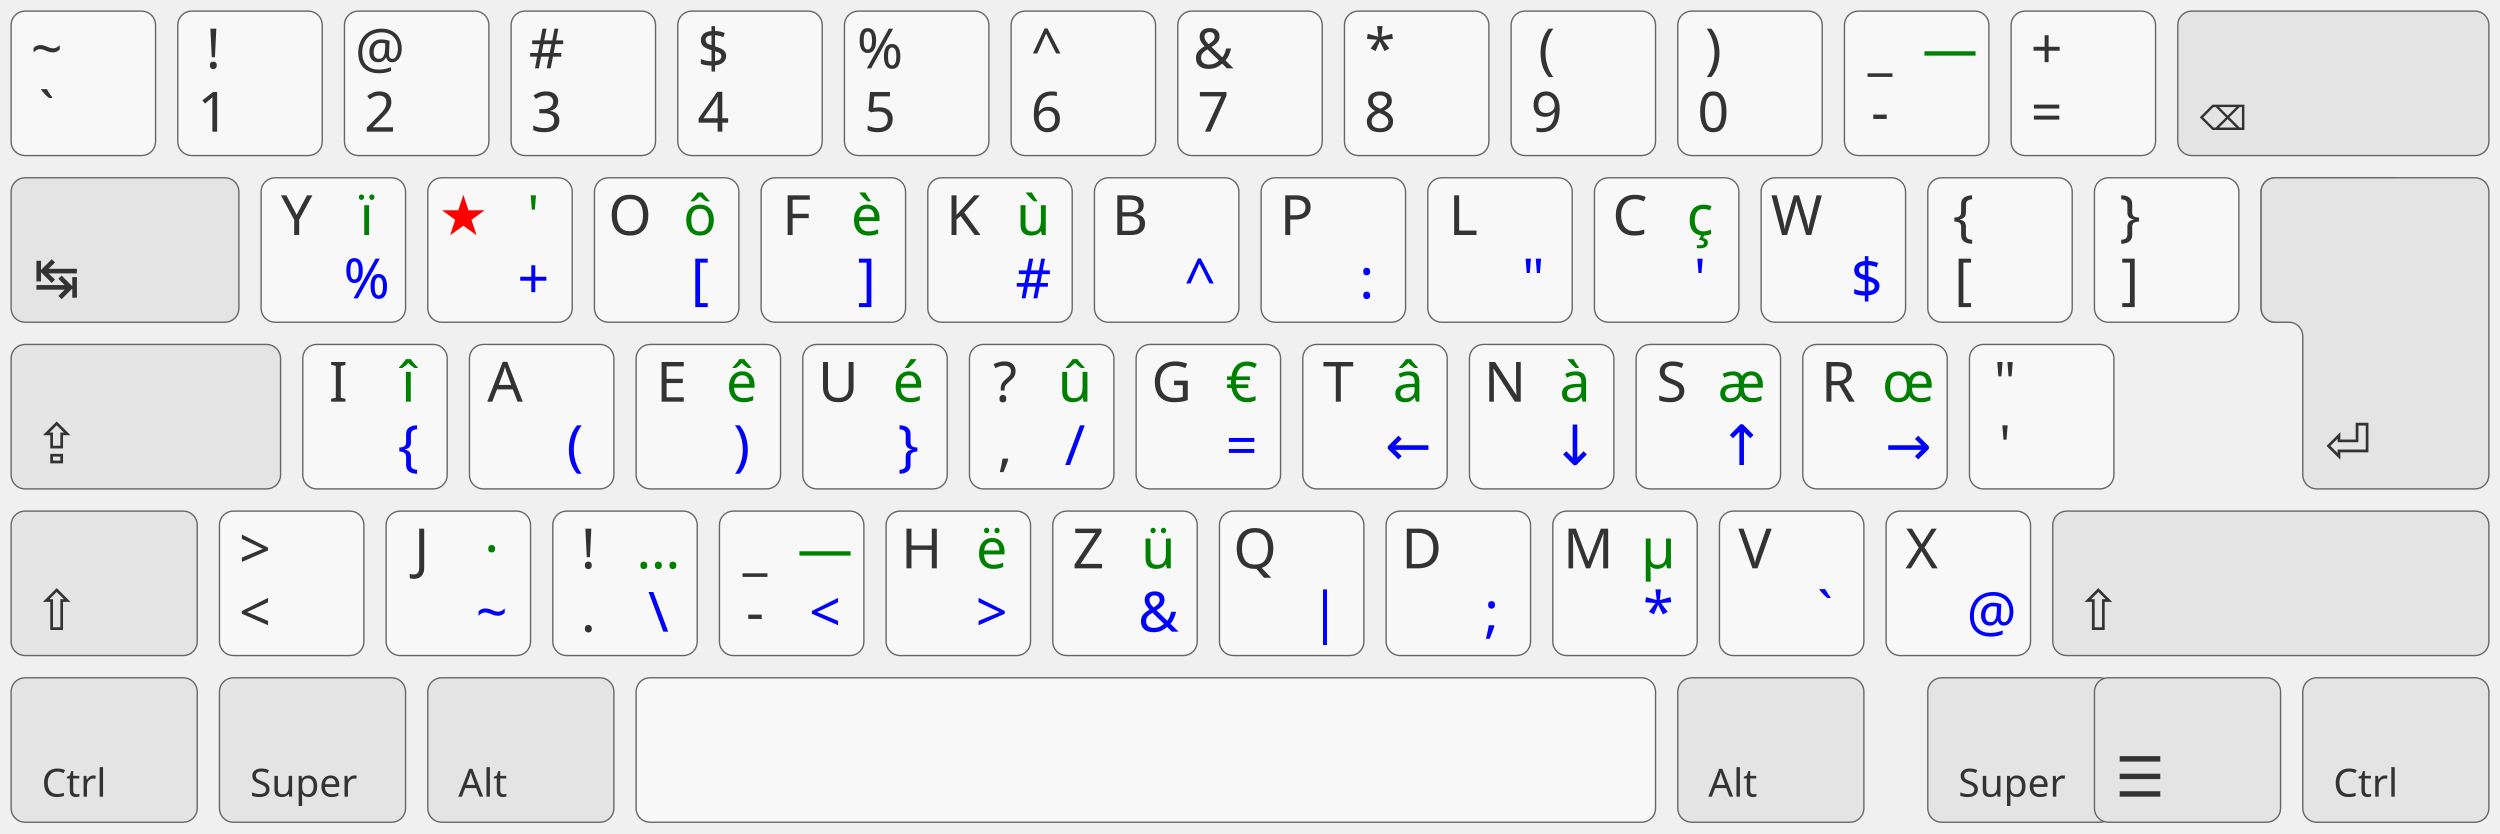
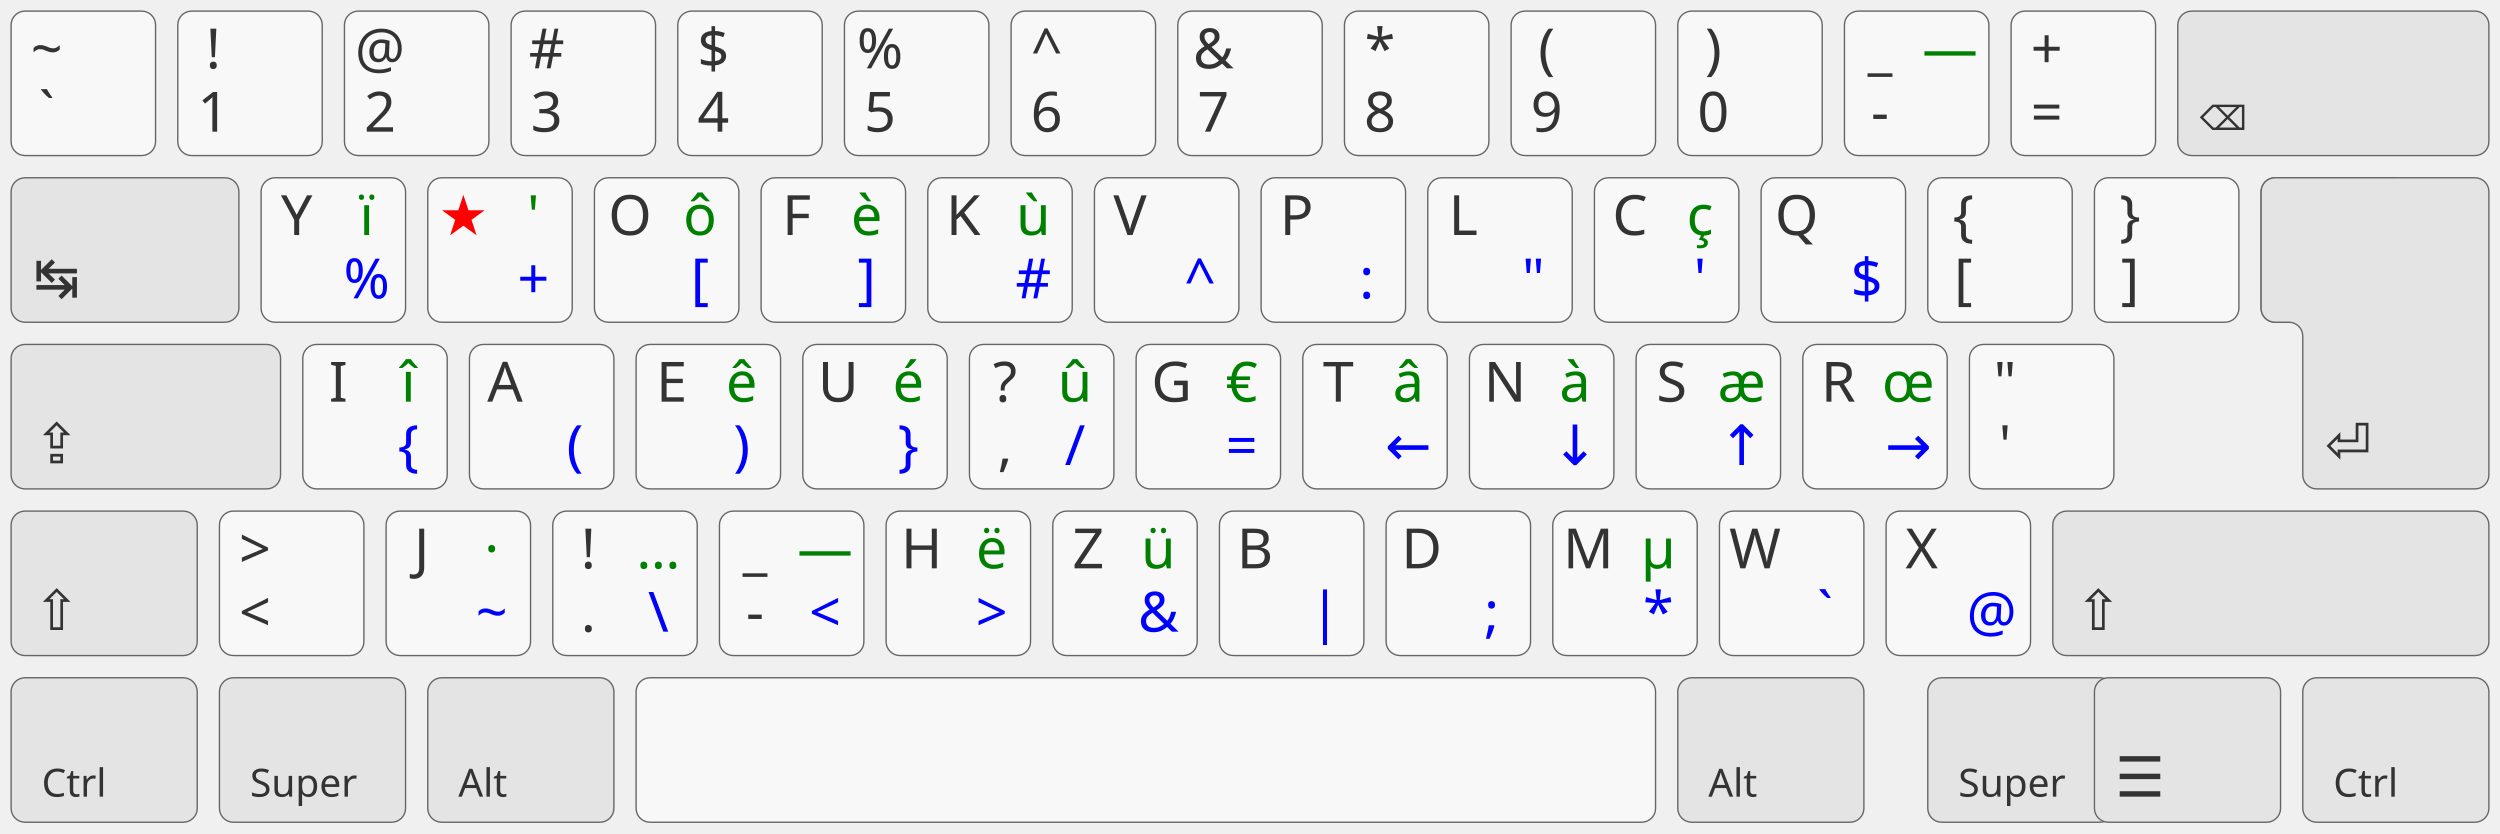
<svg xmlns="http://www.w3.org/2000/svg" viewBox="0 0 900 300" platform="gnu" theme="" class="iso intlBackslash mixed">
  <style>
    rect, path {
      stroke: #666;
      stroke-width: .5px;
      fill: #f8f8f8;
    }
    .specialKey,
    .specialKey rect,
    .specialKey path {
      fill: #e4e4e4;
    }
    text {
      fill: #333;
      font: normal 20px sans-serif;
      text-align: center;
    }
    #Backspace text {
      font-size: 12px;
    }

    #Escape { display: none; }

    #row_AE { transform: translate(4px, 4px); }
    #row_AD { transform: translate(4px, 64px); }
    #row_AC { transform: translate(4px, 124px); }
    #row_AB { transform: translate(4px, 184px); }
    #row_AA { transform: translate(4px, 244px); }

    /* Backslash + Enter */
    #Enter path.alt,
    #Enter     .iso,
    #Backslash .iso,
    .alt #Enter rect.ansi,
    .iso #Enter rect.ansi,
    .iso #Enter text.ansi,
    .alt #Backslash .ansi,
    .iso #Backslash .ansi { display: none; }
    #Enter text.ansi,
    .alt #Enter     .alt,
    .iso #Enter     .iso,
    .iso #Backslash .iso { display: block; }
    .iso #Backslash { transform: translate(765px, 60px); }
    .alt #Backslash { transform: translate(780px, -60px); }

    /* Backspace + IntlYen */
    #IntlYen, #Backspace .alt,
    .intlYen  #Backspace .ansi { display: none; }
    .intlYen  #Backspace .alt,
    .intlYen  #IntlYen { display: block; }

    /* ShiftLeft + IntlBackslash */
    #IntlBackslash, #ShiftLeft .iso,
    .intlBackslash  #ShiftLeft .ansi { display: none; }
    .intlBackslash  #ShiftLeft .iso,
    .intlBackslash  #IntlBackslash { display: block; }

    /* ShiftRight + IntlRo */
    #IntlRo, #ShiftRight .abnt,
    .intlRo  #ShiftRight .ansi { display: none; }
    .intlRo  #ShiftRight .abnt,
    .intlRo  #IntlRo { display: block; }

    .specialKey   .ergo,
    .specialKey   .ol60,
    .specialKey   .ol50,
    .specialKey   .ol40,
    #Space        .ol60,
    #Space        .ol50,
    #Space        .ol40,
    #Backquote    .ol60,
    #BracketRight .ol60,
    #Equal        .ol60,
    .ergo #CapsLock,
    .ergo #Space      rect,
    .ergo #Backslash  rect,
    .ergo .specialKey rect,
    .ergo .specialKey text { display: none; }
    .ol50 #Escape,
    .ol40 #Escape,
    .ol60 #Space        .ol60,
    .ol50 #Space        .ol50,
    .ol40 #Space        .ol40,
    .ol60 #Backquote    .ol60,
    .ol60 #BracketRight .ol60,
    .ol60 #Backslash    .ol60,
    .ol60 #Equal        .ol60,
    .ol60 .specialKey   .ol60,
    .ol50 .specialKey   .ol50,
    .ol40 .specialKey   .ol40,
    .ergo .specialKey   .ergo { display: block; }

    .ol50 .pinkyKey, .ol50 #ContextMenu,
    .ol40 .pinkyKey, .ol40 #ContextMenu,
    .ol40 #row_AE .numberKey { display: none; }

    .ergo #row_AE       { transform: translate(94px, 4px); }
    .ergo #row_AD       { transform: translate(64px, 64px); }
    .ergo #row_AC       { transform: translate(49px, 124px); }
    .ergo #row_AB       { transform: translate(19px, 184px); }

    .ergo #Tab          { transform: translate(15px, 0px); }
    .ergo #ShiftLeft    { transform: translate(60px, 0px); }
    .ergo #ControlLeft  { transform: translate(75px, 0px); }
    .ergo #MetaLeft     { transform: translate(150px, 0px); }
    .ergo #AltLeft      { transform: translate(240px, 0px); }
    .ergo #Space        { transform: translate(315px, 0px); }
    .ergo #AltRight     { transform: translate(540px, 0px); }
    .ergo #MetaRight    { transform: translate(630px, 0px); }
    .ergo #ControlRight { transform: translate(750px, 0px); }

    .ergo .left         { transform: translate(-15px, 0px); }
    .ergo .right        { transform: translate(15px, 0px); }

    .ol60 .left         { transform: translate(-75px, 0px); }
    .ol60 #ControlRight { transform: translate(810px, 0px); }
    .ol60 #Backquote    { transform: translate(-15px, 0px); }
    .ol60 #ShiftRight   { transform: translate(795px, 0px); }
    .ol60 #ContextMenu  { transform: translate(750px, 0px); }
    .ol60 #Backslash    { transform: translate(690px, 120px); }
    .ol60 #Backspace    { transform: translate(277.5px, 60px); }
    .ol60 #Enter        { transform: translate(322.5px, 60px); }

    .ol50 #Escape       { transform: translate(-15px, 0px); }
    .ol50 #Backspace    { transform: translate(660px, 0px); }
    .ol50 #Enter        { transform: translate(705px, -60px); }

    .ol40 #Escape       { transform: translate(-15px, 120px); }
    .ol40 #Backspace    { transform: translate(660px, 60px); }
    .ol40 #Enter        { transform: translate(705px, 0px); }

    [platform="gnu"].ergo .specialKey .win,
    [platform="gnu"].ergo .specialKey .mac,
    [platform="win"].ergo .specialKey .gnu,
    [platform="win"].ergo .specialKey .mac { display: none; }
    .ergo .specialKey .mac,
    [platform="gnu"].ergo .specialKey .gnu,
    [platform="win"].ergo .specialKey .win { display: block; }

    /* swap Alt/Meta for MacOSX */
    [platform="gnu"].ergo #MetaLeft,
    [platform="win"].ergo #MetaLeft,
                    .ergo #AltLeft   { transform: translate(150px, 0px); }
    [platform="gnu"].ergo #AltLeft,
    [platform="win"].ergo #AltLeft,
                    .ergo #MetaLeft  { transform: translate(240px, 0px); }
    [platform="gnu"].ergo #AltRight,
    [platform="win"].ergo #AltRight,
                    .ergo #MetaRight { transform: translate(570px, 0px); }
    [platform="gnu"].ergo #MetaRight,
    [platform="win"].ergo #MetaRight,
                    .ergo #AltRight  { transform: translate(660px, 0px); }

    #NonConvert, #Convert, #KanaMode,
    #Lang1, #Lang2,
    #Space .jis,
    #Space .ks,
    .ks  #Space .ansi,
    .ks  #Space .jis,
    .jis #Space .ansi,
    .jis #Space .ks { display: none; }
    .ks  #Space .ks,
    .jis #NonConvert, .jis #Convert, .jis #KanaMode,
    .ks #Lang1, .ks #Lang2,
    .jis #Space .jis { display: block; }

    #Backquote .jis,
    #CapsLock  .jis,
    .jis #Backquote .ansi,
    .jis #CapsLock  .ansi { display: none; }
    .jis #Backquote .jis,
    .jis #CapsLock .jis { display: block; }

    #Lang1 text,
    #Lang2 text,
    #Convert text,
    #NonConvert text,
    .jis #CapsLock text { font-size: 14px; }
    #KanaMode text,
    .jis #Backquote text { font-size: 10px; }

    .specialKey .win,
    .specialKey .gnu {
      display: none;
      font-size: 14px;
    }

    /* display MacOSX by default */
    [platform="gnu"] .specialKey .win,
    [platform="gnu"] .specialKey .mac,
    [platform="win"] .specialKey .gnu,
    [platform="win"] .specialKey .mac { display: none; }
    [platform="mac"] .specialKey .mac,
    [platform="gnu"] .specialKey .gnu,
    [platform="win"] .specialKey .win { display: block; }

    /* swap Alt/Meta for MacOSX */
    [platform="gnu"] #MetaLeft,
    [platform="win"] #MetaLeft,  #AltLeft   { transform: translate(75px, 0px); }
    [platform="gnu"] #AltLeft,
    [platform="win"] #AltLeft,   #MetaLeft  { transform: translate(150px, 0px); }
    [platform="gnu"] #AltRight,
    [platform="win"] #AltRight,  #MetaRight { transform: translate(600px, 0px); }
    [platform="gnu"] #MetaRight,
    [platform="win"] #MetaRight, #AltRight  { transform: translate(675px, 0px); }

    g:target rect, .press rect,
    g:target path, .press path {
      fill: #aad;
    }

    [theme="reach"] .pinkyKey  rect { fill: hsl(  0, 100%, 90%); }
    [theme="reach"] .numberKey rect { fill: hsl( 42, 100%, 90%); }
    [theme="reach"] .letterKey rect { fill: hsl(122, 100%, 90%); }
    [theme="reach"] .homeKey   rect { fill: hsl(122, 100%, 75%); }
    [theme="reach"] .press     rect { fill: #aaf; }

    [theme="hints"] [finger="m1"] rect { fill: hsl(  0, 100%, 95%); }
    [theme="hints"] [finger="l2"] rect { fill: hsl( 42, 100%, 85%); }
    [theme="hints"] [finger="r2"] rect { fill: hsl( 61, 100%, 85%); }
    [theme="hints"] [finger="l3"] rect,
    [theme="hints"] [finger="r3"] rect { fill: hsl(136, 100%, 85%); }
    [theme="hints"] [finger="l4"] rect,
    [theme="hints"] [finger="r4"] rect { fill: hsl(200, 100%, 85%); }
    [theme="hints"] [finger="l5"] rect,
    [theme="hints"] [finger="r5"] rect { fill: hsl(230, 100%, 85%); }
    [theme="hints"] .specialKey   rect,
    [theme="hints"] .specialKey   path { fill: #e4e4e4; }
    [theme="hints"] .hint         rect { fill: #a33; }
    [theme="hints"] .press        rect { fill: #335; }
    [theme="hints"] .press        text { fill: #fff; }
    [theme="hints"] .hint text {
      font-weight: bold;
      fill: white;
    }

    /* dimmed AltGr + bold dead keys */
    .level3, .level4 { fill: blue; opacity: .5; }
    .level5, .level6 { fill: green; display: none }
    .deadKey {
      fill: red;
      font-size: 14px;
    }
    .diacritic  {
      font-size: 20px;
      font-weight: bolder;
    }

    /* hide Level4 (Shift+AltGr) unless AltGr is pressed */
    .level4        { display: none; }
    .altgr .level4 { display: block; }

    /* highlight AltGr + Dead Keys */
    .dk .level1, .altgr .level1,
    .dk .level2, .altgr .level2 { opacity: 0.25; display: block; }
    .dk .level5, .altgr .level3,
    .dk .level6, .altgr .level4,
    .mixed .level3, .mixed .level5 { opacity: 1; display: block;}
    .dk .level3, .dk .level4,
    .mixed .level4, .mixed .level6 { display: none; }

    /* Translate level5 upward if mixed */
    .mixed .level5 {transform: translate(0px, -22.8px);}

    /* Adding Base class option to display Alpha + dk layers */
    .base .level3, .base .level4 { display: none;}
    .base .level5  { opacity: 0.5; display: block;}

    @media (prefers-color-scheme: dark) {
      rect, path { stroke: #777; fill: #444; }
      .specialKey, .specialKey rect, .specialKey path { fill: #333; }
      g:target rect, .press rect, g:target path, .press path { fill: #558; }
      text { fill: #999; }
      .level3, .level4 { fill: #99f; }
      .level5, .level6 { fill: #6d6; }
      .deadKey { fill: #f44; }

      [theme="reach"] .pinkyKey  rect { fill: hsl(  0, 60%, 25%); }
      [theme="reach"] .numberKey rect { fill: hsl( 42, 60%, 27%); }
      [theme="reach"] .letterKey rect { fill: hsl(122, 75%, 20%); }
      [theme="reach"] .homeKey   rect { fill: hsl(122, 70%, 25%); }
      [theme="reach"] .press     rect { fill: #449; }

      [theme="hints"] [finger="m1"] rect { fill: hsl(  0, 100%, 95%); }
      [theme="hints"] [finger="l2"] rect { fill: hsl( 42, 100%, 85%); }
      [theme="hints"] [finger="r2"] rect { fill: hsl( 61, 100%, 85%); }
      [theme="hints"] [finger="l3"] rect,
      [theme="hints"] [finger="r3"] rect { fill: hsl(136, 100%, 85%); }
      [theme="hints"] [finger="l4"] rect,
      [theme="hints"] [finger="r4"] rect { fill: hsl(200, 100%, 85%); }
      [theme="hints"] [finger="l5"] rect,
      [theme="hints"] [finger="r5"] rect { fill: hsl(230, 100%, 85%); }
      [theme="hints"] .specialKey   rect,
      [theme="hints"] .specialKey   path { fill: #e4e4e4; }
      [theme="hints"] .hint         rect { fill: #a33; }
      [theme="hints"] .press        rect { fill: #335; }
      [theme="hints"] .press        text { fill: #fff; }
      [theme="hints"] .hint text {
        font-weight: bold;
        fill: white;
      }
    }
  </style>
  <g id="row_AE" text-anchor="middle">
    <g class="left">
      <g class="specialKey" finger="l5" id="Escape" transform="translate(0, 0)">
        <rect class="ergo" width="67" height="52" rx="5" ry="5" />
        <text class="ergo" width="22" height="22" x="16.4" y="42.8">⎋</text>
      </g>
      <g class="pinkyKey" finger="l5" id="Backquote" transform="translate(0, 0)">
        <rect class="specialKey jis" width="52" height="52" rx="5" ry="5" />
        <rect class="ansi alt iso" width="52" height="52" rx="5" ry="5" />
        <rect class="ol60" width="67" height="52" rx="5" ry="5" />
        <text class="jis" width="22" height="22" x="26" y="20">半角</text>
        <text class="jis" width="22" height="22" x="26" y="32">全角</text>
        <text class="jis" width="22" height="22" x="26" y="44">漢字</text>
        <g class="ansi key">
          <text class="level1" width="22" height="22" x="12.8" y="43.4">`</text>
          <text class="level2" width="22" height="22" x="12.8" y="20.6">~</text>
          <text class="level3" width="22" height="22" x="38" y="43.4" />
          <text class="level4" width="22" height="22" x="38" y="20.6" />
          <text class="level5 dk" width="22" height="22" x="38" y="43.4" />
          <text class="level6 dk" width="22" height="22" x="38" y="20.6" />
        </g>
      </g>
      <g class="numberKey" finger="l5" id="Digit1" transform="translate(60, 0)">
        <rect class="" width="52" height="52" rx="5" ry="5" />
        <g class="key">
          <text class="level1" width="22" height="22" x="12.8" y="43.4">1</text>
          <text class="level2" width="22" height="22" x="12.8" y="20.6">!</text>
          <text class="level3" width="22" height="22" x="38" y="43.4" />
          <text class="level4" width="22" height="22" x="38" y="20.6" />
          <text class="level5 dk" width="22" height="22" x="38" y="43.4" />
          <text class="level6 dk" width="22" height="22" x="38" y="20.6" />
        </g>
      </g>
      <g class="numberKey" finger="l5" id="Digit2" transform="translate(120, 0)">
        <rect class="" width="52" height="52" rx="5" ry="5" />
        <g class="key">
          <text class="level1" width="22" height="22" x="12.8" y="43.4">2</text>
          <text class="level2" width="22" height="22" x="12.8" y="20.6">@</text>
          <text class="level3" width="22" height="22" x="38" y="43.4" />
          <text class="level4" width="22" height="22" x="38" y="20.6" />
          <text class="level5 dk" width="22" height="22" x="38" y="43.4" />
          <text class="level6 dk" width="22" height="22" x="38" y="20.6" />
        </g>
      </g>
      <g class="numberKey" finger="l4" id="Digit3" transform="translate(180, 0)">
        <rect class="" width="52" height="52" rx="5" ry="5" />
        <g class="key">
          <text class="level1" width="22" height="22" x="12.8" y="43.4">3</text>
          <text class="level2" width="22" height="22" x="12.8" y="20.6">#</text>
          <text class="level3" width="22" height="22" x="38" y="43.4" />
          <text class="level4" width="22" height="22" x="38" y="20.6" />
          <text class="level5 dk" width="22" height="22" x="38" y="43.4" />
          <text class="level6 dk" width="22" height="22" x="38" y="20.6" />
        </g>
      </g>
      <g class="numberKey" finger="l3" id="Digit4" transform="translate(240, 0)">
        <rect class="" width="52" height="52" rx="5" ry="5" />
        <g class="key">
          <text class="level1" width="22" height="22" x="12.8" y="43.4">4</text>
          <text class="level2" width="22" height="22" x="12.8" y="20.6">$</text>
          <text class="level3" width="22" height="22" x="38" y="43.4" />
          <text class="level4" width="22" height="22" x="38" y="20.6" />
          <text class="level5 dk" width="22" height="22" x="38" y="43.4" />
          <text class="level6 dk" width="22" height="22" x="38" y="20.6" />
        </g>
      </g>
      <g class="numberKey" finger="l2" id="Digit5" transform="translate(300, 0)">
        <rect class="" width="52" height="52" rx="5" ry="5" />
        <g class="key">
          <text class="level1" width="22" height="22" x="12.8" y="43.4">5</text>
          <text class="level2" width="22" height="22" x="12.8" y="20.6">%</text>
          <text class="level3" width="22" height="22" x="38" y="43.4" />
          <text class="level4" width="22" height="22" x="38" y="20.6" />
          <text class="level5 dk" width="22" height="22" x="38" y="43.4" />
          <text class="level6 dk" width="22" height="22" x="38" y="20.6" />
        </g>
      </g>
    </g>
    <g class="right">
      <g class="numberKey" finger="l2" id="Digit6" transform="translate(360, 0)">
        <rect class="" width="52" height="52" rx="5" ry="5" />
        <g class="key">
          <text class="level1" width="22" height="22" x="12.8" y="43.4">6</text>
          <text class="level2" width="22" height="22" x="12.8" y="20.6">^</text>
          <text class="level3" width="22" height="22" x="38" y="43.4" />
          <text class="level4" width="22" height="22" x="38" y="20.6" />
          <text class="level5 dk" width="22" height="22" x="38" y="43.4" />
          <text class="level6 dk" width="22" height="22" x="38" y="20.6" />
        </g>
      </g>
      <g class="numberKey" finger="r2" id="Digit7" transform="translate(420, 0)">
        <rect class="" width="52" height="52" rx="5" ry="5" />
        <g class="key">
          <text class="level1" width="22" height="22" x="12.8" y="43.4">7</text>
          <text class="level2" width="22" height="22" x="12.8" y="20.6">&amp;</text>
          <text class="level3" width="22" height="22" x="38" y="43.4" />
          <text class="level4" width="22" height="22" x="38" y="20.6" />
          <text class="level5 dk" width="22" height="22" x="38" y="43.4" />
          <text class="level6 dk" width="22" height="22" x="38" y="20.6" />
        </g>
      </g>
      <g class="numberKey" finger="r2" id="Digit8" transform="translate(480, 0)">
        <rect class="" width="52" height="52" rx="5" ry="5" />
        <g class="key">
          <text class="level1" width="22" height="22" x="12.8" y="43.4">8</text>
          <text class="level2" width="22" height="22" x="12.8" y="20.6">*</text>
          <text class="level3" width="22" height="22" x="38" y="43.4" />
          <text class="level4" width="22" height="22" x="38" y="20.6" />
          <text class="level5 dk" width="22" height="22" x="38" y="43.4" />
          <text class="level6 dk" width="22" height="22" x="38" y="20.6" />
        </g>
      </g>
      <g class="numberKey" finger="r3" id="Digit9" transform="translate(540, 0)">
        <rect class="" width="52" height="52" rx="5" ry="5" />
        <g class="key">
          <text class="level1" width="22" height="22" x="12.8" y="43.4">9</text>
          <text class="level2" width="22" height="22" x="12.8" y="20.6">(</text>
          <text class="level3" width="22" height="22" x="38" y="43.4" />
          <text class="level4" width="22" height="22" x="38" y="20.6" />
          <text class="level5 dk" width="22" height="22" x="38" y="43.4" />
          <text class="level6 dk" width="22" height="22" x="38" y="20.6" />
        </g>
      </g>
      <g class="numberKey" finger="r4" id="Digit0" transform="translate(600, 0)">
        <rect class="" width="52" height="52" rx="5" ry="5" />
        <g class="key">
          <text class="level1" width="22" height="22" x="12.8" y="43.4">0</text>
          <text class="level2" width="22" height="22" x="12.8" y="20.6">)</text>
          <text class="level3" width="22" height="22" x="38" y="43.4" />
          <text class="level4" width="22" height="22" x="38" y="20.6" />
          <text class="level5 dk" width="22" height="22" x="38" y="43.4" />
          <text class="level6 dk" width="22" height="22" x="38" y="20.6" />
        </g>
      </g>
      <g class="pinkyKey" finger="r5" id="Minus" transform="translate(660, 0)">
        <rect class="" width="52" height="52" rx="5" ry="5" />
        <g class="key">
          <text class="level1" width="22" height="22" x="12.8" y="43.4">-</text>
          <text class="level2" width="22" height="22" x="12.8" y="20.6">_</text>
          <text class="level3" width="22" height="22" x="38" y="43.4" />
          <text class="level4" width="22" height="22" x="38" y="20.6" />
          <text class="level5 dk" width="22" height="22" x="38" y="43.4">—</text>
          <text class="level6 dk" width="22" height="22" x="38" y="20.6" />
        </g>
      </g>
      <g class="pinkyKey" finger="r5" id="Equal" transform="translate(720, 0)">
        <rect class="ansi" width="52" height="52" rx="5" ry="5" />
        <rect class="ol60" width="67" height="52" rx="5" ry="5" />
        <g class="key">
          <text class="level1" width="22" height="22" x="12.8" y="43.4">=</text>
          <text class="level2" width="22" height="22" x="12.8" y="20.6">+</text>
          <text class="level3" width="22" height="22" x="38" y="43.4" />
          <text class="level4" width="22" height="22" x="38" y="20.6" />
          <text class="level5 dk" width="22" height="22" x="38" y="43.4" />
          <text class="level6 dk" width="22" height="22" x="38" y="20.6" />
        </g>
      </g>
      <g class="pinkyKey" finger="r5" id="IntlYen" transform="translate(780, 0)">
        <rect class="" width="52" height="52" rx="5" ry="5" />
        <g class="key" />
      </g>
      <g class="specialKey" finger="r5" id="Backspace" transform="translate(780, 0)">
        <rect class="ansi" width="112" height="52" rx="5" ry="5" />
        <rect class="ol60" width="67" height="112" rx="5" ry="5" y="-60" />
        <rect class="ol40 ol50" width="67" height="52" rx="5" ry="5" />
        <rect class="alt" width="52" height="52" rx="5" ry="5" x="60" />
        <text class="ansi" width="22" height="22" x="16.4" y="42.8">⌫</text>
        <text class="ergo" width="22" height="22" x="16.4" y="42.8">⌫</text>
        <text class="alt" width="22" height="22" x="16.4" y="42.8" transform="translate(60, 0)">⌫</text>
      </g>
    </g>
  </g>
  <g id="row_AD" text-anchor="middle">
    <g class="left">
      <g class="specialKey" finger="l5" id="Tab" transform="translate(0, 0)">
        <rect class="" width="82" height="52" rx="5" ry="5" />
        <rect class="ergo" width="67" height="52" rx="5" ry="5" />
        <text class="" width="22" height="22" x="16.4" y="42.8">↹</text>
        <text class="ergo" width="22" height="22" x="16.4" y="42.8">↹</text>
      </g>
      <g class="letterKey" finger="l5" id="KeyQ" transform="translate(90, 0)">
        <rect class="" width="52" height="52" rx="5" ry="5" />
        <g class="key">
          <text class="level1" width="22" height="22" x="12.8" y="43.4" />
          <text class="level2" width="22" height="22" x="12.8" y="20.6">Y</text>
          <text class="level3" width="22" height="22" x="38" y="43.4">%</text>
          <text class="level4" width="22" height="22" x="38" y="20.6" />
          <text class="level5 dk" width="22" height="22" x="38" y="43.4">ï</text>
          <text class="level6 dk" width="22" height="22" x="38" y="20.6">Ï</text>
        </g>
      </g>
      <g class="letterKey" finger="l4" id="KeyW" transform="translate(150, 0)">
        <rect class="" width="52" height="52" rx="5" ry="5" />
        <g class="key">
          <text class="level1" width="22" height="22" x="12.8" y="43.4" />
          <text class="level2 deadKey diacritic" width="22" height="22" x="12.8" y="20.6">★</text>
          <text class="level3" width="22" height="22" x="38" y="43.4">+</text>
          <text class="level4" width="22" height="22" x="38" y="20.6" />
          <text class="level5 dk" width="22" height="22" x="38" y="43.4">'</text>
          <text class="level6 dk" width="22" height="22" x="38" y="20.6">'</text>
        </g>
      </g>
      <g class="letterKey" finger="l3" id="KeyE" transform="translate(210, 0)">
        <rect class="" width="52" height="52" rx="5" ry="5" />
        <g class="key">
          <text class="level1" width="22" height="22" x="12.8" y="43.4" />
          <text class="level2" width="22" height="22" x="12.8" y="20.6">O</text>
          <text class="level3" width="22" height="22" x="38" y="43.4">[</text>
          <text class="level4" width="22" height="22" x="38" y="20.6" />
          <text class="level5 dk" width="22" height="22" x="38" y="43.4">ô</text>
          <text class="level6 dk" width="22" height="22" x="38" y="20.6">Ô</text>
        </g>
      </g>
      <g class="letterKey" finger="l2" id="KeyR" transform="translate(270, 0)">
        <rect class="" width="52" height="52" rx="5" ry="5" />
        <g class="key">
          <text class="level1" width="22" height="22" x="12.8" y="43.4" />
          <text class="level2" width="22" height="22" x="12.8" y="20.6">F</text>
          <text class="level3" width="22" height="22" x="38" y="43.4">]</text>
          <text class="level4" width="22" height="22" x="38" y="20.6" />
          <text class="level5 dk" width="22" height="22" x="38" y="43.4">è</text>
          <text class="level6 dk" width="22" height="22" x="38" y="20.6">È</text>
        </g>
      </g>
      <g class="letterKey" finger="l2" id="KeyT" transform="translate(330, 0)">
        <rect class="" width="52" height="52" rx="5" ry="5" />
        <g class="key">
          <text class="level1" width="22" height="22" x="12.8" y="43.4" />
          <text class="level2" width="22" height="22" x="12.8" y="20.6">K</text>
          <text class="level3" width="22" height="22" x="38" y="43.4">#</text>
          <text class="level4" width="22" height="22" x="38" y="20.6" />
          <text class="level5 dk" width="22" height="22" x="38" y="43.4">ù</text>
          <text class="level6 dk" width="22" height="22" x="38" y="20.6">Ù</text>
        </g>
      </g>
    </g>
    <g class="right">
      <g class="letterKey" finger="r2" id="KeyY" transform="translate(390, 0)">
        <rect class="" width="52" height="52" rx="5" ry="5" />
        <g class="key">
          <text class="level1" width="22" height="22" x="12.8" y="43.4" />
-           <text class="level2" width="22" height="22" x="12.8" y="20.6">B</text>
+           <text class="level2" width="22" height="22" x="12.8" y="20.6">V</text>
          <text class="level3" width="22" height="22" x="38" y="43.4">^</text>
          <text class="level4" width="22" height="22" x="38" y="20.6" />
          <text class="level5 dk" width="22" height="22" x="38" y="43.4" />
          <text class="level6 dk" width="22" height="22" x="38" y="20.6" />
        </g>
      </g>
      <g class="letterKey" finger="r2" id="KeyU" transform="translate(450, 0)">
        <rect class="" width="52" height="52" rx="5" ry="5" />
        <g class="key">
          <text class="level1" width="22" height="22" x="12.8" y="43.4" />
          <text class="level2" width="22" height="22" x="12.8" y="20.6">P</text>
          <text class="level3" width="22" height="22" x="38" y="43.4">:</text>
          <text class="level4 deadKey" width="22" height="22" x="38" y="20.6" />
          <text class="level5 dk" width="22" height="22" x="38" y="43.4" />
          <text class="level6 dk" width="22" height="22" x="38" y="20.6" />
        </g>
      </g>
      <g class="letterKey" finger="r3" id="KeyI" transform="translate(510, 0)">
        <rect class="" width="52" height="52" rx="5" ry="5" />
        <g class="key">
          <text class="level1" width="22" height="22" x="12.8" y="43.4" />
          <text class="level2" width="22" height="22" x="12.8" y="20.6">L</text>
          <text class="level3" width="22" height="22" x="38" y="43.4">"</text>
          <text class="level4" width="22" height="22" x="38" y="20.6" />
          <text class="level5 dk" width="22" height="22" x="38" y="43.4" />
          <text class="level6 dk" width="22" height="22" x="38" y="20.6" />
        </g>
      </g>
      <g class="letterKey" finger="r4" id="KeyO" transform="translate(570, 0)">
        <rect class="" width="52" height="52" rx="5" ry="5" />
        <g class="key">
          <text class="level1" width="22" height="22" x="12.8" y="43.4" />
          <text class="level2" width="22" height="22" x="12.8" y="20.6">C</text>
          <text class="level3" width="22" height="22" x="38" y="43.4">'</text>
          <text class="level4" width="22" height="22" x="38" y="20.6" />
          <text class="level5 dk" width="22" height="22" x="38" y="43.4">ç</text>
          <text class="level6 dk" width="22" height="22" x="38" y="20.6">Ç</text>
        </g>
      </g>
      <g class="letterKey" finger="r5" id="KeyP" transform="translate(630, 0)">
        <rect class="" width="52" height="52" rx="5" ry="5" />
        <g class="key">
          <text class="level1" width="22" height="22" x="12.8" y="43.4" />
-           <text class="level2" width="22" height="22" x="12.8" y="20.6">W</text>
+           <text class="level2" width="22" height="22" x="12.8" y="20.6">Q</text>
          <text class="level3" width="22" height="22" x="38" y="43.4">$</text>
          <text class="level4" width="22" height="22" x="38" y="20.6" />
          <text class="level5 dk" width="22" height="22" x="38" y="43.4" />
          <text class="level6 dk" width="22" height="22" x="38" y="20.6" />
        </g>
      </g>
      <g class="pinkyKey" finger="r5" id="BracketLeft" transform="translate(690, 0)">
        <rect class="" width="52" height="52" rx="5" ry="5" />
        <g class="key">
          <text class="level1" width="22" height="22" x="12.8" y="43.4">[</text>
          <text class="level2" width="22" height="22" x="12.8" y="20.6">{</text>
          <text class="level3" width="22" height="22" x="38" y="43.4" />
          <text class="level4" width="22" height="22" x="38" y="20.6" />
          <text class="level5 dk" width="22" height="22" x="38" y="43.4" />
          <text class="level6 dk" width="22" height="22" x="38" y="20.6" />
        </g>
      </g>
      <g class="pinkyKey" finger="r5" id="BracketRight" transform="translate(750, 0)">
        <rect class="ansi" width="52" height="52" rx="5" ry="5" />
        <rect class="ol60" width="67" height="52" rx="5" ry="5" />
        <g class="key">
          <text class="level1" width="22" height="22" x="12.8" y="43.4">]</text>
          <text class="level2" width="22" height="22" x="12.8" y="20.6">}</text>
          <text class="level3" width="22" height="22" x="38" y="43.4" />
          <text class="level4" width="22" height="22" x="38" y="20.6" />
          <text class="level5 dk" width="22" height="22" x="38" y="43.4" />
          <text class="level6 dk" width="22" height="22" x="38" y="20.6" />
        </g>
      </g>
      <g class="pinkyKey" finger="r5" id="Backslash" transform="translate(810, 0)">
        <rect class="ansi" width="82" height="52" rx="5" ry="5" />
        <rect class="iso ol60" width="52" height="52" rx="5" ry="5" />
        <g class="key">
          <text class="level1" width="22" height="22" x="12.8" y="43.4">\</text>
          <text class="level2" width="22" height="22" x="12.8" y="20.6">|</text>
          <text class="level3" width="22" height="22" x="38" y="43.4" />
          <text class="level4" width="22" height="22" x="38" y="20.6" />
          <text class="level5 dk" width="22" height="22" x="38" y="43.4" />
          <text class="level6 dk" width="22" height="22" x="38" y="20.6" />
        </g>
      </g>
    </g>
  </g>
  <g id="row_AC" text-anchor="middle">
    <g class="left">
      <g class="specialKey" finger="l5" id="CapsLock" transform="translate(0, 0)">
        <rect class="" width="97" height="52" rx="5" ry="5" />
        <text class="ansi" width="22" height="22" x="16.4" y="42.8">⇪</text>
        <text class="jis" width="22" height="22" x="23" y="42.8">英数</text>
      </g>
      <g class="letterKey homeKey" finger="l5" id="KeyA" transform="translate(105, 0)">
        <rect class="" width="52" height="52" rx="5" ry="5" />
        <g class="key">
          <text class="level1" width="22" height="22" x="12.8" y="43.4" />
          <text class="level2" width="22" height="22" x="12.8" y="20.6">I</text>
          <text class="level3" width="22" height="22" x="38" y="43.4">{</text>
          <text class="level4" width="22" height="22" x="38" y="20.6" />
          <text class="level5 dk" width="22" height="22" x="38" y="43.4">î</text>
          <text class="level6 dk" width="22" height="22" x="38" y="20.6">Î</text>
        </g>
      </g>
      <g class="letterKey homeKey" finger="l4" id="KeyS" transform="translate(165, 0)">
        <rect class="" width="52" height="52" rx="5" ry="5" />
        <g class="key">
          <text class="level1" width="22" height="22" x="12.8" y="43.4" />
          <text class="level2" width="22" height="22" x="12.8" y="20.6">A</text>
          <text class="level3" width="22" height="22" x="38" y="43.4">(</text>
          <text class="level4" width="22" height="22" x="38" y="20.6" />
          <text class="level5 dk" width="22" height="22" x="38" y="43.4" />
          <text class="level6 dk" width="22" height="22" x="38" y="20.6" />
        </g>
      </g>
      <g class="letterKey homeKey" finger="l3" id="KeyD" transform="translate(225, 0)">
        <rect class="" width="52" height="52" rx="5" ry="5" />
        <g class="key">
          <text class="level1" width="22" height="22" x="12.8" y="43.4" />
          <text class="level2" width="22" height="22" x="12.8" y="20.6">E</text>
          <text class="level3" width="22" height="22" x="38" y="43.4">)</text>
          <text class="level4" width="22" height="22" x="38" y="20.6" />
          <text class="level5 dk" width="22" height="22" x="38" y="43.4">ê</text>
          <text class="level6 dk" width="22" height="22" x="38" y="20.6">Ê</text>
        </g>
      </g>
      <g class="letterKey homeKey" finger="l2" id="KeyF" transform="translate(285, 0)">
        <rect class="" width="52" height="52" rx="5" ry="5" />
        <g class="key">
          <text class="level1" width="22" height="22" x="12.8" y="43.4" />
          <text class="level2" width="22" height="22" x="12.8" y="20.6">U</text>
          <text class="level3" width="22" height="22" x="38" y="43.4">}</text>
          <text class="level4" width="22" height="22" x="38" y="20.6" />
          <text class="level5 dk" width="22" height="22" x="38" y="43.4">é</text>
          <text class="level6 dk" width="22" height="22" x="38" y="20.6">É</text>
        </g>
      </g>
      <g class="letterKey" finger="l2" id="KeyG" transform="translate(345, 0)">
        <rect class="" width="52" height="52" rx="5" ry="5" />
        <g class="key">
          <text class="level1" width="22" height="22" x="12.8" y="43.4">,</text>
          <text class="level2" width="22" height="22" x="12.8" y="20.6">?</text>
          <text class="level3" width="22" height="22" x="38" y="43.4">/</text>
          <text class="level4" width="22" height="22" x="38" y="20.6" />
          <text class="level5 dk" width="22" height="22" x="38" y="43.4">û</text>
          <text class="level6 dk" width="22" height="22" x="38" y="20.6">Û</text>
        </g>
      </g>
    </g>
    <g class="right">
      <g class="letterKey" finger="r2" id="KeyH" transform="translate(405, 0)">
        <rect class="" width="52" height="52" rx="5" ry="5" />
        <g class="key">
          <text class="level1" width="22" height="22" x="12.8" y="43.4" />
          <text class="level2" width="22" height="22" x="12.8" y="20.6">G</text>
          <text class="level3" width="22" height="22" x="38" y="43.4">=</text>
          <text class="level4" width="22" height="22" x="38" y="20.6" />
          <text class="level5 dk" width="22" height="22" x="38" y="43.4">€</text>
          <text class="level6 dk" width="22" height="22" x="38" y="20.6" />
        </g>
      </g>
      <g class="letterKey homeKey" finger="r2" id="KeyJ" transform="translate(465, 0)">
        <rect class="" width="52" height="52" rx="5" ry="5" />
        <g class="key">
          <text class="level1" width="22" height="22" x="12.8" y="43.4" />
          <text class="level2" width="22" height="22" x="12.8" y="20.6">T</text>
          <text class="level3" width="22" height="22" x="38" y="43.4">←</text>
          <text class="level4" width="22" height="22" x="38" y="20.6">⇐</text>
          <text class="level5 dk" width="22" height="22" x="38" y="43.4">â</text>
          <text class="level6 dk" width="22" height="22" x="38" y="20.6">Â</text>
        </g>
      </g>
      <g class="letterKey homeKey" finger="r3" id="KeyK" transform="translate(525, 0)">
        <rect class="" width="52" height="52" rx="5" ry="5" />
        <g class="key">
          <text class="level1" width="22" height="22" x="12.8" y="43.4" />
          <text class="level2" width="22" height="22" x="12.8" y="20.6">N</text>
          <text class="level3" width="22" height="22" x="38" y="43.4">↓</text>
          <text class="level4" width="22" height="22" x="38" y="20.6">⇓</text>
          <text class="level5 dk" width="22" height="22" x="38" y="43.4">à</text>
          <text class="level6 dk" width="22" height="22" x="38" y="20.6">À</text>
        </g>
      </g>
      <g class="letterKey homeKey" finger="r4" id="KeyL" transform="translate(585, 0)">
        <rect class="" width="52" height="52" rx="5" ry="5" />
        <g class="key">
          <text class="level1" width="22" height="22" x="12.8" y="43.4" />
          <text class="level2" width="22" height="22" x="12.8" y="20.6">S</text>
          <text class="level3" width="22" height="22" x="38" y="43.4">↑</text>
          <text class="level4" width="22" height="22" x="38" y="20.6">⇑</text>
          <text class="level5 dk" width="22" height="22" x="38" y="43.4">æ</text>
          <text class="level6 dk" width="22" height="22" x="38" y="20.6">Æ</text>
        </g>
      </g>
      <g class="letterKey homeKey" finger="r5" id="Semicolon" transform="translate(645, 0)">
        <rect class="" width="52" height="52" rx="5" ry="5" />
        <g class="key">
          <text class="level1" width="22" height="22" x="12.8" y="43.4" />
          <text class="level2" width="22" height="22" x="12.8" y="20.6">R</text>
          <text class="level3" width="22" height="22" x="38" y="43.4">→</text>
          <text class="level4" width="22" height="22" x="38" y="20.6">⇒</text>
          <text class="level5 dk" width="22" height="22" x="38" y="43.4">œ</text>
          <text class="level6 dk" width="22" height="22" x="38" y="20.6">Œ</text>
        </g>
      </g>
      <g class="pinkyKey" finger="r5" id="Quote" transform="translate(705, 0)">
        <rect class="" width="52" height="52" rx="5" ry="5" />
        <g class="key">
          <text class="level1" width="22" height="22" x="12.8" y="43.4">'</text>
          <text class="level2" width="22" height="22" x="12.8" y="20.6">"</text>
          <text class="level3" width="22" height="22" x="38" y="43.4" />
          <text class="level4" width="22" height="22" x="38" y="20.6" />
          <text class="level5 dk" width="22" height="22" x="38" y="43.4" />
          <text class="level6 dk" width="22" height="22" x="38" y="20.6" />
        </g>
      </g>
      <g class="specialKey" finger="r5" id="Enter" transform="translate(765, 0)">
        <path class="alt" d="M50,-60 h72 a5,5 0 0 1 5,5 v102 a5,5 0 0 1 -5,5 h-117 a5,5 0 0 1 -5,-5 v-42 a5,5 0 0 1 5,-5 h35 a5,5 1 0 0 5,-5 v-50 a5,5 0 0 1 5,-5 z" />
        <path class="iso" d="M50,-60 h72 a5,5 0 0 1 5,5 v102 a5,5 0 0 1 -5,5 h-57 a5,5 0 0 1 -5,-5 v-50 a5,5 1 0 0 -5,-5 h-5 a5,5 0 0 1 -5,-5 v-42 a5,5 0 0 1 5,-5 z" />
        <rect class="ansi" width="127" height="52" rx="5" ry="5" />
        <rect class="ol60" width="67" height="112" rx="5" ry="5" y="-60" />
        <rect class="ol40 ol50" width="67" height="52" rx="5" ry="5" />
        <text class="ansi alt ergo" width="22" height="22" x="16.4" y="42.8">⏎</text>
        <text class="iso" width="22" height="22" x="16.4" y="42.8" transform="translate(60, 0)">⏎</text>
      </g>
    </g>
  </g>
  <g id="row_AB" text-anchor="middle">
    <g class="left">
      <g class="specialKey" finger="l5" id="ShiftLeft" transform="translate(0, 0)">
        <rect class="ansi alt" width="127" height="52" rx="5" ry="5" />
        <rect class="iso" width="67" height="52" rx="5" ry="5" />
        <rect class="ol50 ol60" width="67" height="112" rx="5" ry="5" y="-60" />
        <rect class="ol40" width="67" height="52" rx="5" ry="5" />
        <text class="" width="22" height="22" x="16.4" y="42.8">⇧</text>
        <text class="ergo" width="22" height="22" x="16.4" y="42.8">⇧</text>
      </g>
      <g class="letterKey" finger="l5" id="IntlBackslash" transform="translate(75, 0)">
        <rect class="" width="52" height="52" rx="5" ry="5" />
        <g class="key">
          <text class="level1" width="22" height="22" x="12.8" y="43.4">&lt;</text>
          <text class="level2" width="22" height="22" x="12.8" y="20.6">&gt;</text>
          <text class="level3" width="22" height="22" x="38" y="43.4" />
          <text class="level4" width="22" height="22" x="38" y="20.6" />
          <text class="level5 dk" width="22" height="22" x="38" y="43.4" />
          <text class="level6 dk" width="22" height="22" x="38" y="20.6" />
        </g>
      </g>
      <g class="letterKey" finger="l5" id="KeyZ" transform="translate(135, 0)">
        <rect class="" width="52" height="52" rx="5" ry="5" />
        <g class="key">
          <text class="level1" width="22" height="22" x="12.8" y="43.4" />
          <text class="level2" width="22" height="22" x="12.8" y="20.6">J</text>
          <text class="level3" width="22" height="22" x="38" y="43.4">~</text>
          <text class="level4" width="22" height="22" x="38" y="20.6" />
          <text class="level5 dk" width="22" height="22" x="38" y="43.4">·</text>
          <text class="level6 dk" width="22" height="22" x="38" y="20.6" />
        </g>
      </g>
      <g class="letterKey" finger="l4" id="KeyX" transform="translate(195, 0)">
        <rect class="" width="52" height="52" rx="5" ry="5" />
        <g class="key">
          <text class="level1" width="22" height="22" x="12.8" y="43.4">.</text>
          <text class="level2" width="22" height="22" x="12.8" y="20.6">!</text>
          <text class="level3" width="22" height="22" x="38" y="43.4">\</text>
          <text class="level4" width="22" height="22" x="38" y="20.6" />
          <text class="level5 dk" width="22" height="22" x="38" y="43.4">…</text>
          <text class="level6 dk" width="22" height="22" x="38" y="20.6" />
        </g>
      </g>
      <g class="letterKey" finger="l3" id="KeyC" transform="translate(255, 0)">
        <rect class="" width="52" height="52" rx="5" ry="5" />
        <g class="key">
          <text class="level1" width="22" height="22" x="12.8" y="43.4">-</text>
          <text class="level2" width="22" height="22" x="12.8" y="20.6">_</text>
          <text class="level3" width="22" height="22" x="38" y="43.4">&lt;</text>
          <text class="level4" width="22" height="22" x="38" y="20.6">≤</text>
          <text class="level5 dk" width="22" height="22" x="38" y="43.4">—</text>
          <text class="level6 dk" width="22" height="22" x="38" y="20.6" />
        </g>
      </g>
      <g class="letterKey" finger="l2" id="KeyV" transform="translate(315, 0)">
        <rect class="" width="52" height="52" rx="5" ry="5" />
        <g class="key">
          <text class="level1" width="22" height="22" x="12.8" y="43.4" />
          <text class="level2" width="22" height="22" x="12.8" y="20.6">H</text>
          <text class="level3" width="22" height="22" x="38" y="43.4">&gt;</text>
          <text class="level4" width="22" height="22" x="38" y="20.6">≥</text>
          <text class="level5 dk" width="22" height="22" x="38" y="43.4">ë</text>
          <text class="level6 dk" width="22" height="22" x="38" y="20.6">Ë</text>
        </g>
      </g>
      <g class="letterKey" finger="l2" id="KeyB" transform="translate(375, 0)">
        <rect class="" width="52" height="52" rx="5" ry="5" />
        <g class="key">
          <text class="level1" width="22" height="22" x="12.8" y="43.4" />
          <text class="level2" width="22" height="22" x="12.8" y="20.6">Z</text>
          <text class="level3" width="22" height="22" x="38" y="43.4">&amp;</text>
          <text class="level4" width="22" height="22" x="38" y="20.6" />
          <text class="level5 dk" width="22" height="22" x="38" y="43.4">ü</text>
          <text class="level6 dk" width="22" height="22" x="38" y="20.6">Ü</text>
        </g>
      </g>
    </g>
    <g class="right">
      <g class="letterKey" finger="r2" id="KeyN" transform="translate(435, 0)">
        <rect class="" width="52" height="52" rx="5" ry="5" />
        <g class="key">
          <text class="level1" width="22" height="22" x="12.8" y="43.4" />
-           <text class="level2" width="22" height="22" x="12.8" y="20.6">Q</text>
+           <text class="level2" width="22" height="22" x="12.8" y="20.6">B</text>
          <text class="level3" width="22" height="22" x="38" y="43.4">|</text>
          <text class="level4" width="22" height="22" x="38" y="20.6">¦</text>
          <text class="level5 dk" width="22" height="22" x="38" y="43.4" />
          <text class="level6 dk" width="22" height="22" x="38" y="20.6" />
        </g>
      </g>
      <g class="letterKey" finger="r2" id="KeyM" transform="translate(495, 0)">
        <rect class="" width="52" height="52" rx="5" ry="5" />
        <g class="key">
          <text class="level1" width="22" height="22" x="12.8" y="43.4" />
          <text class="level2" width="22" height="22" x="12.8" y="20.6">D</text>
          <text class="level3" width="22" height="22" x="38" y="43.4">;</text>
          <text class="level4" width="22" height="22" x="38" y="20.6" />
          <text class="level5 dk" width="22" height="22" x="38" y="43.4" />
          <text class="level6 dk" width="22" height="22" x="38" y="20.6" />
        </g>
      </g>
      <g class="letterKey" finger="r3" id="Comma" transform="translate(555, 0)">
        <rect class="" width="52" height="52" rx="5" ry="5" />
        <g class="key">
          <text class="level1" width="22" height="22" x="12.8" y="43.4" />
          <text class="level2" width="22" height="22" x="12.8" y="20.6">M</text>
          <text class="level3" width="22" height="22" x="38" y="43.4">*</text>
          <text class="level4" width="22" height="22" x="38" y="20.6" />
          <text class="level5 dk" width="22" height="22" x="38" y="43.4">µ</text>
          <text class="level6 dk" width="22" height="22" x="38" y="20.6" />
        </g>
      </g>
      <g class="letterKey" finger="r4" id="Period" transform="translate(615, 0)">
        <rect class="" width="52" height="52" rx="5" ry="5" />
        <g class="key">
          <text class="level1" width="22" height="22" x="12.8" y="43.4" />
-           <text class="level2" width="22" height="22" x="12.8" y="20.6">V</text>
+           <text class="level2" width="22" height="22" x="12.8" y="20.6">W</text>
          <text class="level3" width="22" height="22" x="38" y="43.4">`</text>
          <text class="level4" width="22" height="22" x="38" y="20.6" />
          <text class="level5 dk" width="22" height="22" x="38" y="43.4" />
          <text class="level6 dk" width="22" height="22" x="38" y="20.6" />
        </g>
      </g>
      <g class="letterKey" finger="r5" id="Slash" transform="translate(675, 0)">
        <rect class="" width="52" height="52" rx="5" ry="5" />
        <g class="key">
          <text class="level1" width="22" height="22" x="12.8" y="43.4" />
          <text class="level2" width="22" height="22" x="12.8" y="20.6">X</text>
          <text class="level3" width="22" height="22" x="38" y="43.4">@</text>
          <text class="level4" width="22" height="22" x="38" y="20.6" />
          <text class="level5 dk" width="22" height="22" x="38" y="43.4" />
          <text class="level6 dk" width="22" height="22" x="38" y="20.6" />
        </g>
      </g>
      <g class="pinkyKey" finger="r5" id="IntlRo" transform="translate(735, 0)">
        <rect class="" width="52" height="52" rx="5" ry="5" />
        <g class="key" />
      </g>
      <g class="specialKey" finger="r5" id="ShiftRight" transform="translate(735, 0)">
        <rect class="ansi" width="157" height="52" rx="5" ry="5" />
        <rect class="abnt" width="97" height="52" rx="5" ry="5" x="60" />
        <rect class="ol50 ol60" width="67" height="112" rx="5" ry="5" y="-60" />
        <rect class="ol40" width="67" height="52" rx="5" ry="5" />
        <text class="ansi" width="22" height="22" x="16.4" y="42.8">⇧</text>
        <text class="ergo" width="22" height="22" x="16.4" y="42.8">⇧</text>
        <text class="abnt" width="22" height="22" x="16.4" y="42.8" transform="translate(60, 0)">⇧</text>
      </g>
    </g>
  </g>
  <g id="row_AA" text-anchor="middle">
    <g class="left">
      <g class="specialKey" finger="l5" id="ControlLeft" transform="translate(0, 0)">
        <rect class="" width="67" height="52" rx="5" ry="5" />
        <rect class="ergo" width="67" height="52" rx="5" ry="5" />
        <text class="win gnu" width="22" height="22" x="11" y="42.8" text-anchor="start">Ctrl</text>
        <text class="mac" width="22" height="22" x="16.4" y="42.8">⌃</text>
      </g>
      <g class="specialKey" finger="l1" id="MetaLeft" transform="translate(75, 0)">
        <rect class="" width="67" height="52" rx="5" ry="5" />
        <rect class="ergo" width="82" height="52" rx="5" ry="5" />
        <text class="win" width="22" height="22" x="11" y="42.8" text-anchor="start">Win</text>
        <text class="gnu" width="22" height="22" x="11" y="42.8" text-anchor="start">Super</text>
        <text class="mac" width="22" height="22" x="16.4" y="42.8">⌘</text>
      </g>
      <g class="specialKey" finger="l1" id="AltLeft" transform="translate(150, 0)">
        <rect class="" width="67" height="52" rx="5" ry="5" />
        <rect class="ergo" width="82" height="52" rx="5" ry="5" />
        <text class="win gnu" width="22" height="22" x="11" y="42.8" text-anchor="start">Alt</text>
        <text class="mac" width="22" height="22" x="16.4" y="42.8">⌥</text>
      </g>
      <g class="specialKey" finger="l1" id="Lang2" transform="translate(225, 0)">
        <rect class="" width="52" height="52" rx="5" ry="5" />
        <text class="" width="22" height="22" x="20" y="42.8">한자</text>
      </g>
      <g class="specialKey" finger="l1" id="NonConvert" transform="translate(225, 0)">
        <rect class="" width="52" height="52" rx="5" ry="5" />
        <text class="" width="22" height="22" x="26" y="42.8">無変換</text>
      </g>
    </g>
    <g class="homeKey" finger="m1" id="Space" transform="translate(225, 0)">
      <rect class="ansi" width="367" height="52" rx="5" ry="5" />
      <rect class="ol60" width="322" height="52" rx="5" ry="5" x="-60" />
      <rect class="ol50 ol40" width="262" height="52" rx="5" ry="5" />
      <rect class="ks" width="247" height="52" rx="5" ry="5" x="60" />
      <rect class="jis" width="187" height="52" rx="5" ry="5" x="60" />
    </g>
    <g class="right">
      <g class="specialKey" finger="r1" id="Convert" transform="translate(480, 0)">
        <rect class="" width="52" height="52" rx="5" ry="5" />
        <text class="" width="22" height="22" x="26" y="42.8">変換</text>
      </g>
      <g class="specialKey" finger="r1" id="KanaMode" transform="translate(540, 0)">
        <rect class="" width="52" height="52" rx="5" ry="5" />
        <text class="" width="22" height="22" x="26" y="20">カタカナ</text>
        <text class="" width="22" height="22" x="26" y="32">ひらがな</text>
        <text class="" width="22" height="22" x="26" y="44">ローマ字</text>
      </g>
      <g class="specialKey" finger="r1" id="Lang1" transform="translate(540, 0)">
        <rect class="" width="52" height="52" rx="5" ry="5" />
        <text class="" width="22" height="22" x="20" y="42.8">한/영</text>
      </g>
      <g class="specialKey" finger="r1" id="AltRight" transform="translate(600, 0)">
        <rect class="" width="67" height="52" rx="5" ry="5" />
        <rect class="ergo" width="82" height="52" rx="5" ry="5" />
        <text class="win gnu" width="22" height="22" x="11" y="42.8" text-anchor="start">Alt</text>
        <text class="mac" width="22" height="22" x="16.4" y="42.8">⌥</text>
      </g>
      <g class="specialKey" finger="r1" id="MetaRight" transform="translate(690, 0)">
        <rect class="" width="67" height="52" rx="5" ry="5" />
        <rect class="ergo" width="82" height="52" rx="5" ry="5" />
        <text class="win" width="22" height="22" x="11" y="42.8" text-anchor="start">Win</text>
        <text class="gnu" width="22" height="22" x="11" y="42.8" text-anchor="start">Super</text>
        <text class="mac" width="22" height="22" x="16.4" y="42.8">⌘</text>
      </g>
      <g class="specialKey" finger="r5" id="ContextMenu" transform="translate(750, 0)">
        <rect class="" width="67" height="52" rx="5" ry="5" />
        <rect class="ergo" width="52" height="52" rx="5" ry="5" />
        <text class="" width="22" height="22" x="16.4" y="42.8">☰</text>
        <text class="ol60" width="22" height="22" x="16.4" y="42.8">☰</text>
      </g>
      <g class="specialKey" finger="r5" id="ControlRight" transform="translate(825, 0)">
        <rect class="" width="67" height="52" rx="5" ry="5" />
        <rect class="ergo" width="67" height="52" rx="5" ry="5" />
        <text class="win gnu" width="22" height="22" x="11" y="42.8" text-anchor="start">Ctrl</text>
        <text class="mac" width="22" height="22" x="16.4" y="42.8">⌃</text>
      </g>
    </g>
  </g>
</svg>
